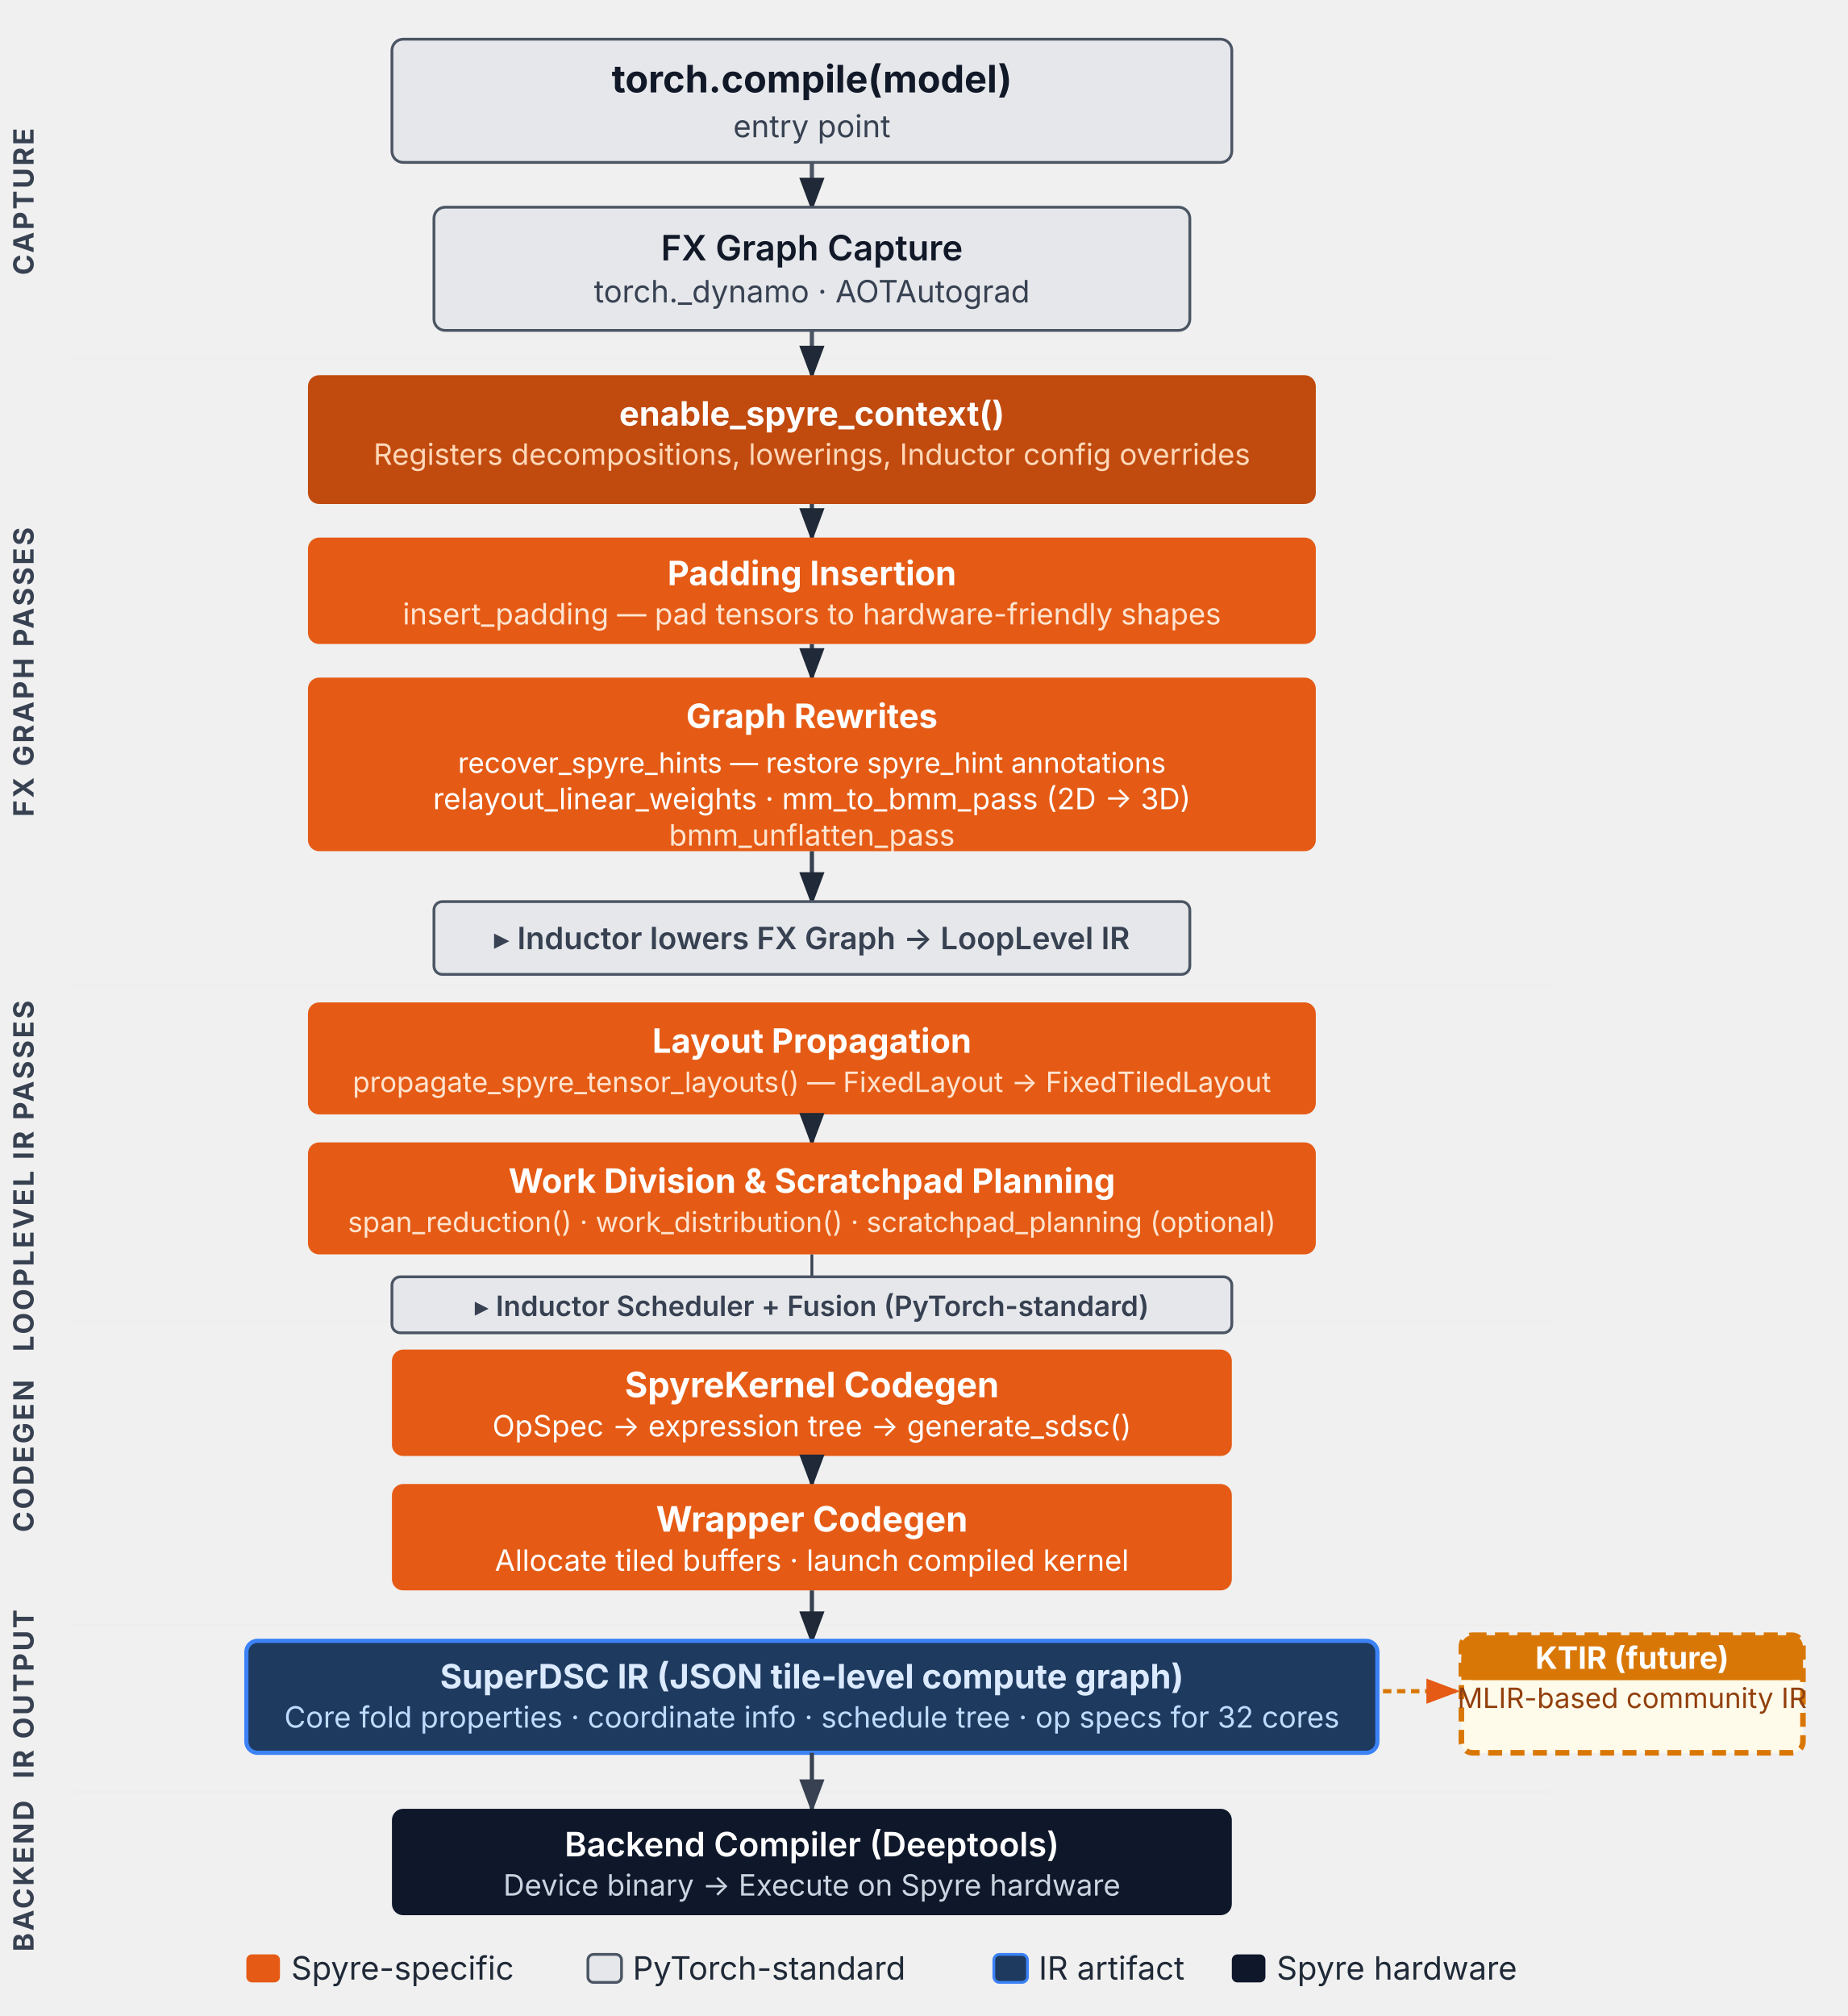
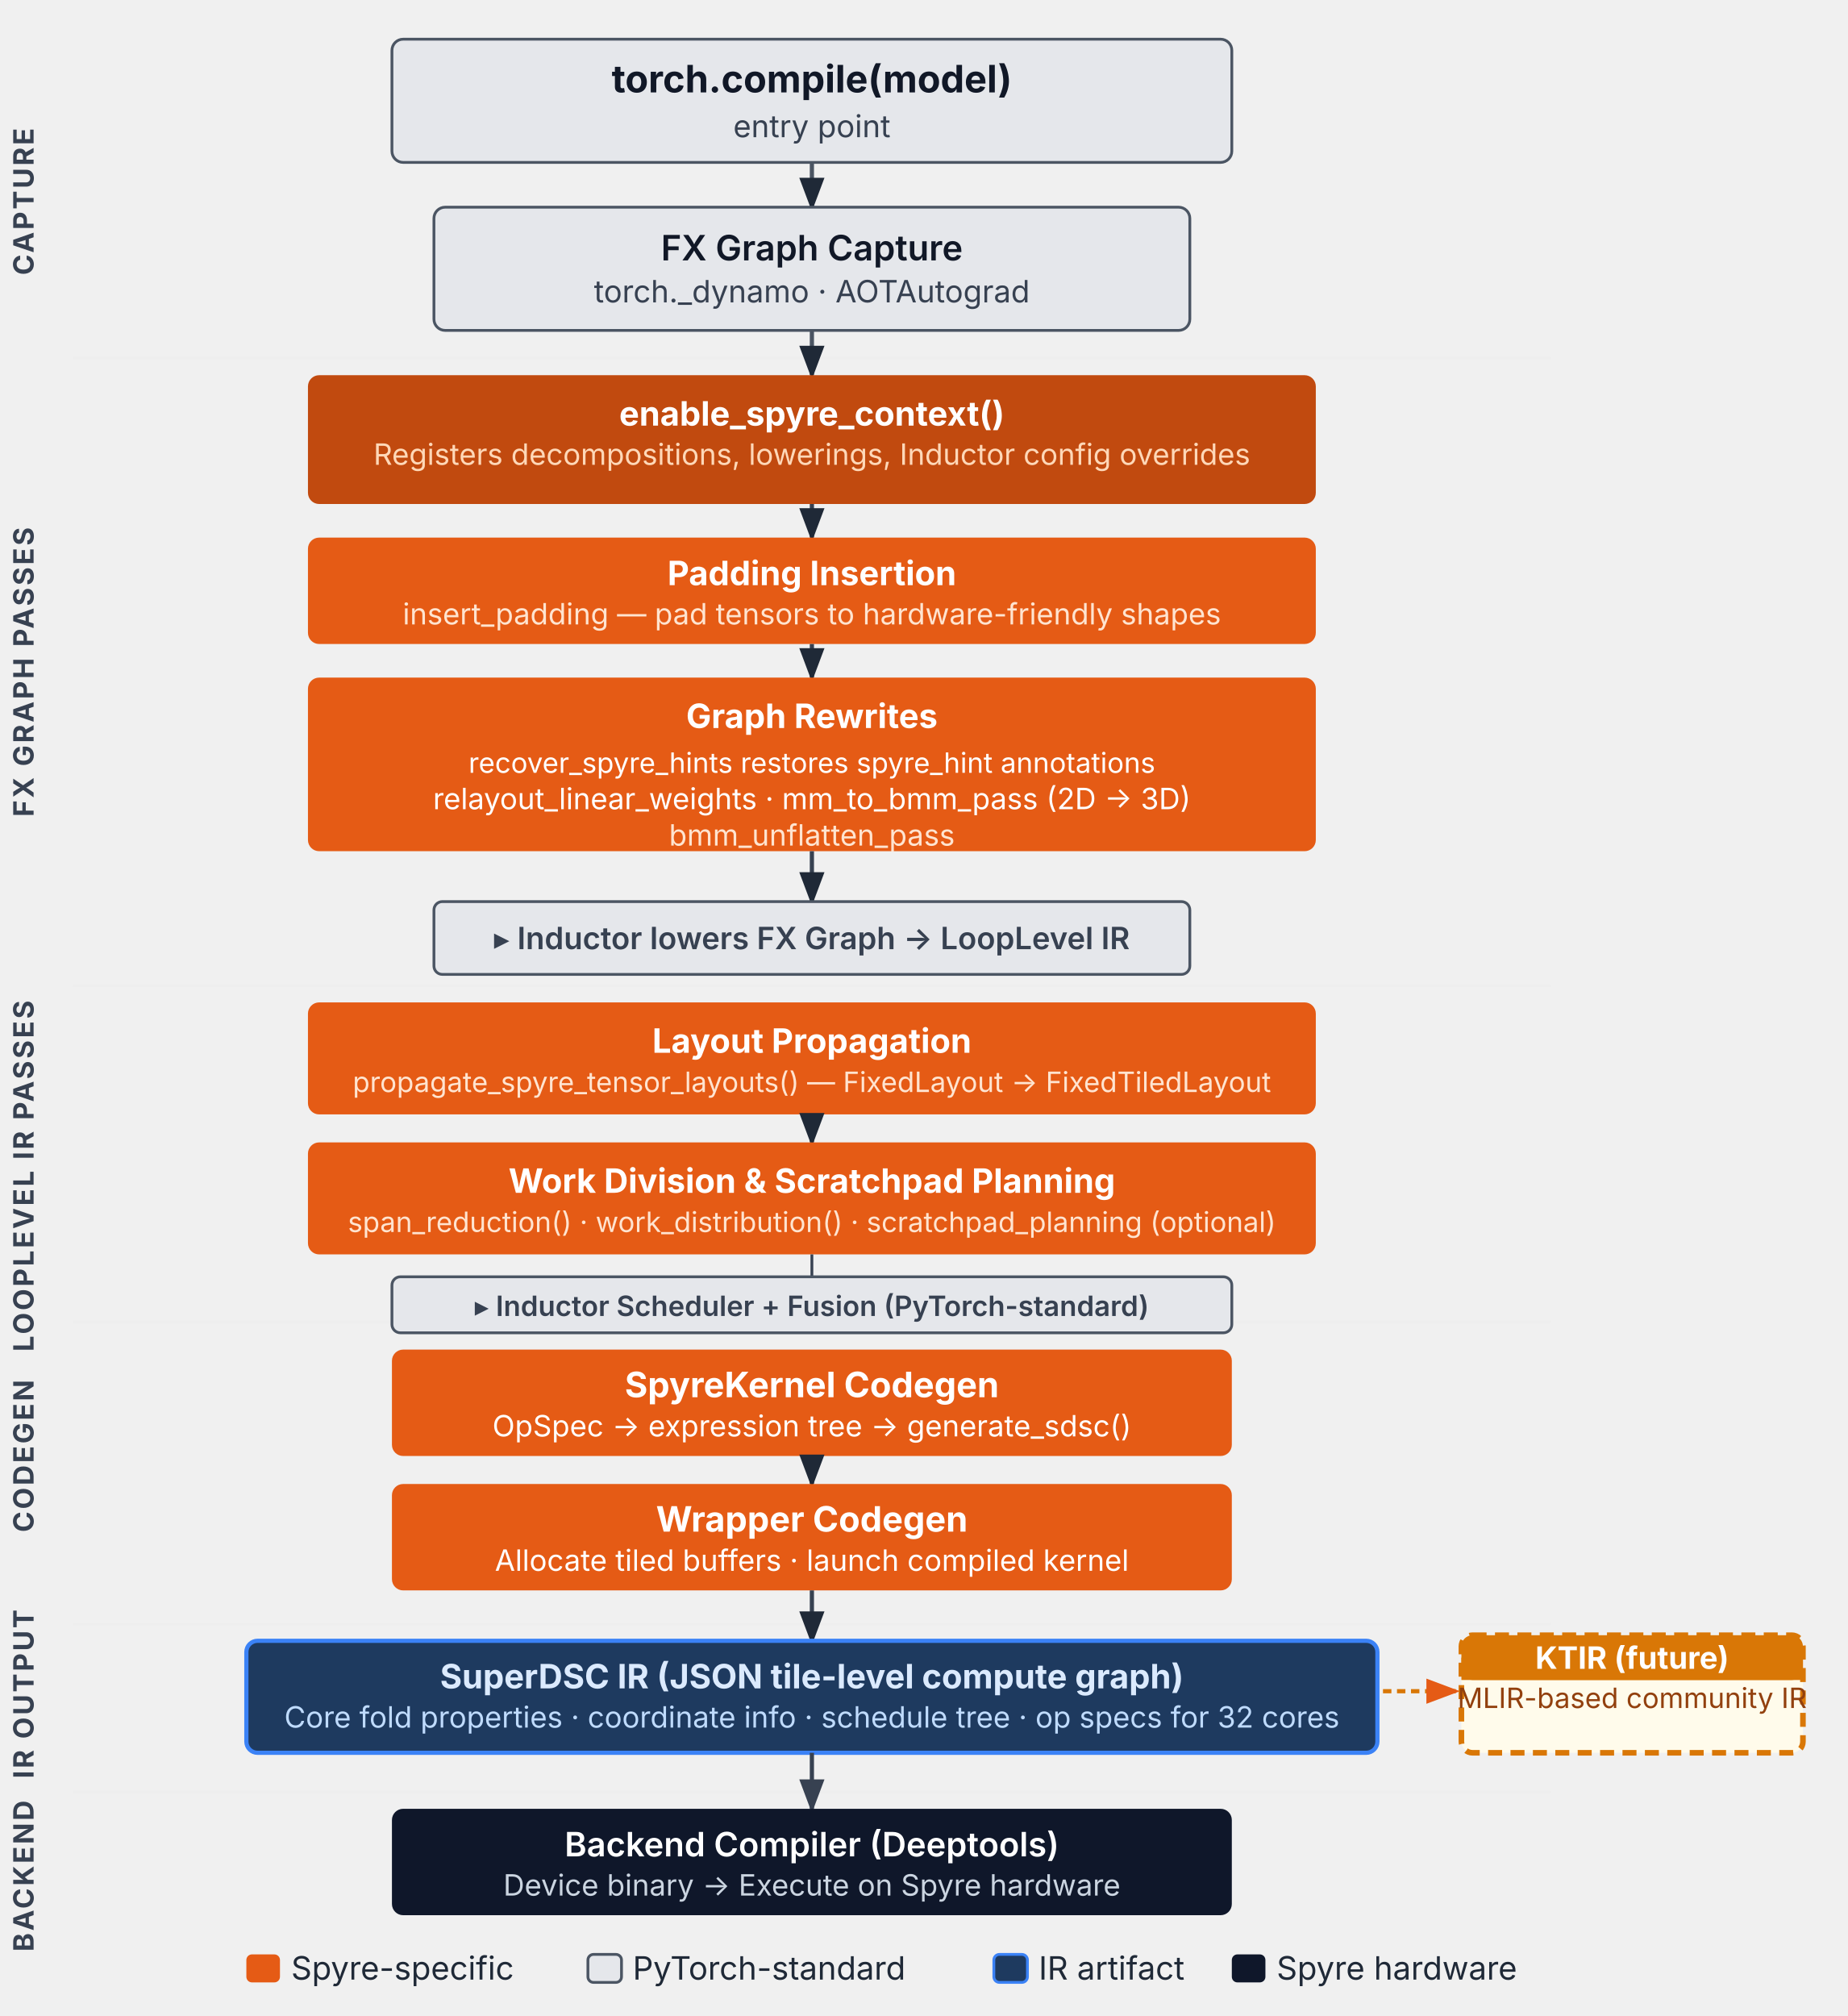
<svg xmlns="http://www.w3.org/2000/svg" viewBox="0 0 660 720" font-family="-apple-system, BlinkMacSystemFont, 'Segoe UI', sans-serif">
  <defs>
    <marker id="arr" markerWidth="8" markerHeight="6" refX="7" refY="3" orient="auto">
      <polygon points="0 0,8 3,0 6" fill="#1f2937" />
    </marker>
    <marker id="arr-orange" markerWidth="8" markerHeight="6" refX="7" refY="3" orient="auto">
      <polygon points="0 0,8 3,0 6" fill="#e55b15" />
    </marker>
    <marker id="arr-dark" markerWidth="8" markerHeight="6" refX="7" refY="3" orient="auto">
      <polygon points="0 0,8 3,0 6" fill="#374151" />
    </marker>
  </defs>
  <text transform="translate(12,72)  rotate(-90)" text-anchor="middle" font-size="10" font-weight="700" fill="#374151" letter-spacing="0.8">CAPTURE</text>
  <text transform="translate(12,240) rotate(-90)" text-anchor="middle" font-size="10" font-weight="700" fill="#374151" letter-spacing="0.8">FX GRAPH PASSES</text>
  <text transform="translate(12,420) rotate(-90)" text-anchor="middle" font-size="10" font-weight="700" fill="#374151" letter-spacing="0.8">LOOPLEVEL IR PASSES</text>
  <text transform="translate(12,520) rotate(-90)" text-anchor="middle" font-size="10" font-weight="700" fill="#374151" letter-spacing="0.8">CODEGEN</text>
  <text transform="translate(12,605) rotate(-90)" text-anchor="middle" font-size="10" font-weight="700" fill="#374151" letter-spacing="0.8">IR OUTPUT</text>
  <text transform="translate(12,670) rotate(-90)" text-anchor="middle" font-size="10" font-weight="700" fill="#374151" letter-spacing="0.8">BACKEND</text>
  <line x1="26" y1="128" x2="554" y2="128" stroke="#eeeeee" stroke-width="1" />
  <line x1="26" y1="352" x2="554" y2="352" stroke="#eeeeee" stroke-width="1" />
  <line x1="26" y1="472" x2="554" y2="472" stroke="#eeeeee" stroke-width="1" />
  <line x1="26" y1="580" x2="554" y2="580" stroke="#eeeeee" stroke-width="1" />
  <line x1="26" y1="640" x2="554" y2="640" stroke="#eeeeee" stroke-width="1" />
  <rect x="140" y="14" width="300" height="44" rx="4" fill="#E5E7EB" stroke="#4b5563" stroke-width="1" />
  <text x="290" y="33" text-anchor="middle" font-size="13.5" font-weight="700" fill="#111827">torch.compile(model)</text>
  <text x="290" y="49" text-anchor="middle" font-size="11" fill="#374151">entry point</text>
  <line x1="290" y1="58" x2="290" y2="74" stroke="#4b5563" stroke-width="1.5" marker-end="url(#arr)" />
  <rect x="155" y="74" width="270" height="44" rx="4" fill="#E5E7EB" stroke="#4b5563" stroke-width="1" />
  <text x="290" y="93" text-anchor="middle" font-size="12.5" font-weight="600" fill="#111827">FX Graph Capture</text>
  <text x="290" y="108" text-anchor="middle" font-size="11" fill="#374151">torch._dynamo · AOTAutograd</text>
  <line x1="290" y1="118" x2="290" y2="134" stroke="#4b5563" stroke-width="1.5" marker-end="url(#arr)" />
  <rect x="110" y="134" width="360" height="46" rx="4" fill="#c14a0f" />
  <text x="290" y="152" text-anchor="middle" font-size="12" font-weight="700" fill="#ffffff">enable_spyre_context()</text>
  <text x="290" y="166" text-anchor="middle" font-size="10.5" fill="#ffd8b8">Registers decompositions, lowerings, Inductor config overrides</text>
  <line x1="290" y1="180" x2="290" y2="192" stroke="#374151" stroke-width="1.5" marker-end="url(#arr)" />
  <rect x="110" y="192" width="360" height="38" rx="4" fill="#e55b15" />
  <text x="290" y="209" text-anchor="middle" font-size="12" font-weight="700" fill="#ffffff">Padding Insertion</text>
  <text x="290" y="223" text-anchor="middle" font-size="10.5" fill="#ffe4d0">insert_padding — pad tensors to hardware-friendly shapes</text>
  <line x1="290" y1="230" x2="290" y2="242" stroke="#374151" stroke-width="1.5" marker-end="url(#arr)" />
  <rect x="110" y="242" width="360" height="62" rx="4" fill="#e55b15" />
  <text x="290" y="260" text-anchor="middle" font-size="12" font-weight="700" fill="#ffffff">Graph Rewrites</text>
-   <text x="290" y="276" text-anchor="middle" font-size="10" fill="#ffffff">recover_spyre_hints — restore spyre_hint annotations</text>
+   <text x="290" y="276" text-anchor="middle" font-size="10" fill="#ffffff">recover_spyre_hints restores spyre_hint annotations</text>
  <text x="290" y="289" text-anchor="middle" font-size="10.5" fill="#ffffff">relayout_linear_weights · mm_to_bmm_pass (2D → 3D)</text>
  <text x="290" y="302" text-anchor="middle" font-size="10.5" fill="#ffe4d0">bmm_unflatten_pass</text>
  <line x1="290" y1="304" x2="290" y2="322" stroke="#374151" stroke-width="1.5" marker-end="url(#arr)" />
  <rect x="155" y="322" width="270" height="26" rx="3" fill="#E5E7EB" stroke="#4b5563" stroke-width="1" />
  <text x="290" y="339" text-anchor="middle" font-size="11" font-weight="600" fill="#374151">▸ Inductor lowers FX Graph → LoopLevel IR</text>
  <rect x="110" y="358" width="360" height="40" rx="4" fill="#e55b15" />
  <text x="290" y="376" text-anchor="middle" font-size="12" font-weight="700" fill="#ffffff">Layout Propagation</text>
  <text x="290" y="390" text-anchor="middle" font-size="10" fill="#ffe4d0">propagate_spyre_tensor_layouts() — FixedLayout → FixedTiledLayout</text>
  <line x1="290" y1="398" x2="290" y2="408" stroke="#374151" stroke-width="1.5" marker-end="url(#arr)" />
  <rect x="110" y="408" width="360" height="40" rx="4" fill="#e55b15" />
  <text x="290" y="426" text-anchor="middle" font-size="12" font-weight="700" fill="#ffffff">Work Division &amp; Scratchpad Planning</text>
  <text x="290" y="440" text-anchor="middle" font-size="10" fill="#ffe4d0">span_reduction() · work_distribution() · scratchpad_planning (optional)</text>
  <line x1="290" y1="448" x2="290" y2="456" stroke="#374151" stroke-width="1" />
  <rect x="140" y="456" width="300" height="20" rx="3" fill="#E5E7EB" stroke="#4b5563" stroke-width="1" />
  <text x="290" y="470" text-anchor="middle" font-size="10" font-weight="600" fill="#374151">▸ Inductor Scheduler + Fusion (PyTorch-standard)</text>
  <rect x="140" y="482" width="300" height="38" rx="4" fill="#e55b15" />
  <text x="290" y="499" text-anchor="middle" font-size="12.5" font-weight="700" fill="#ffffff">SpyreKernel Codegen</text>
  <text x="290" y="513" text-anchor="middle" font-size="10.5" fill="#ffffff">OpSpec → expression tree → generate_sdsc()</text>
  <line x1="290" y1="520" x2="290" y2="530" stroke="#374151" stroke-width="1.5" marker-end="url(#arr)" />
  <rect x="140" y="530" width="300" height="38" rx="4" fill="#e55b15" />
  <text x="290" y="547" text-anchor="middle" font-size="12.5" font-weight="700" fill="#ffffff">Wrapper Codegen</text>
  <text x="290" y="561" text-anchor="middle" font-size="10.5" fill="#ffffff">Allocate tiled buffers · launch compiled kernel</text>
  <line x1="290" y1="568" x2="290" y2="586" stroke="#374151" stroke-width="1.5" marker-end="url(#arr)" />
  <rect x="88" y="586" width="404" height="40" rx="4" fill="#1e3a5f" stroke="#3b82f6" stroke-width="1.5" />
  <text x="290" y="603" text-anchor="middle" font-size="12" font-weight="700" fill="#dbeafe">SuperDSC IR  (JSON tile-level compute graph)</text>
  <text x="290" y="617" text-anchor="middle" font-size="10.5" fill="#bfdbfe">Core fold properties · coordinate info · schedule tree · op specs for 32 cores</text>
  <line x1="494" y1="604" x2="520" y2="604" stroke="#d97706" stroke-width="1.5" stroke-dasharray="3,2" marker-end="url(#arr-orange)" />
  <rect x="522" y="584" width="122" height="42" rx="4" fill="#fffbeb" stroke="#d97706" stroke-width="2" stroke-dasharray="5,3" />
  <rect x="522" y="584" width="122" height="16" rx="4" fill="#d97706" />
  <rect x="522" y="592" width="122" height="8" fill="#d97706" />
  <text x="583" y="596" text-anchor="middle" font-size="11" font-weight="700" fill="#ffffff">KTIR (future)</text>
  <text x="583" y="610" text-anchor="middle" font-size="10" fill="#92400e">MLIR-based community IR</text>
  <line x1="290" y1="626" x2="290" y2="646" stroke="#374151" stroke-width="1.5" marker-end="url(#arr-dark)" />
  <rect x="140" y="646" width="300" height="38" rx="4" fill="#0f172a" />
  <text x="290" y="663" text-anchor="middle" font-size="12" font-weight="600" fill="#ffffff">Backend Compiler (Deeptools)</text>
  <text x="290" y="677" text-anchor="middle" font-size="10.5" fill="#cbd5e1">Device binary → Execute on Spyre hardware</text>
  <rect x="88" y="698" width="12" height="10" rx="2" fill="#e55b15" />
  <text x="104" y="707" font-size="11.5" fill="#1f2937">Spyre-specific</text>
  <rect x="210" y="698" width="12" height="10" rx="2" fill="#E5E7EB" stroke="#4b5563" stroke-width="1" />
  <text x="226" y="707" font-size="11.5" fill="#1f2937">PyTorch-standard</text>
  <rect x="355" y="698" width="12" height="10" rx="2" fill="#1e3a5f" stroke="#3b82f6" stroke-width="1" />
  <text x="371" y="707" font-size="11.5" fill="#1f2937">IR artifact</text>
  <rect x="440" y="698" width="12" height="10" rx="2" fill="#0f172a" />
  <text x="456" y="707" font-size="11.5" fill="#1f2937">Spyre hardware</text>
</svg>
